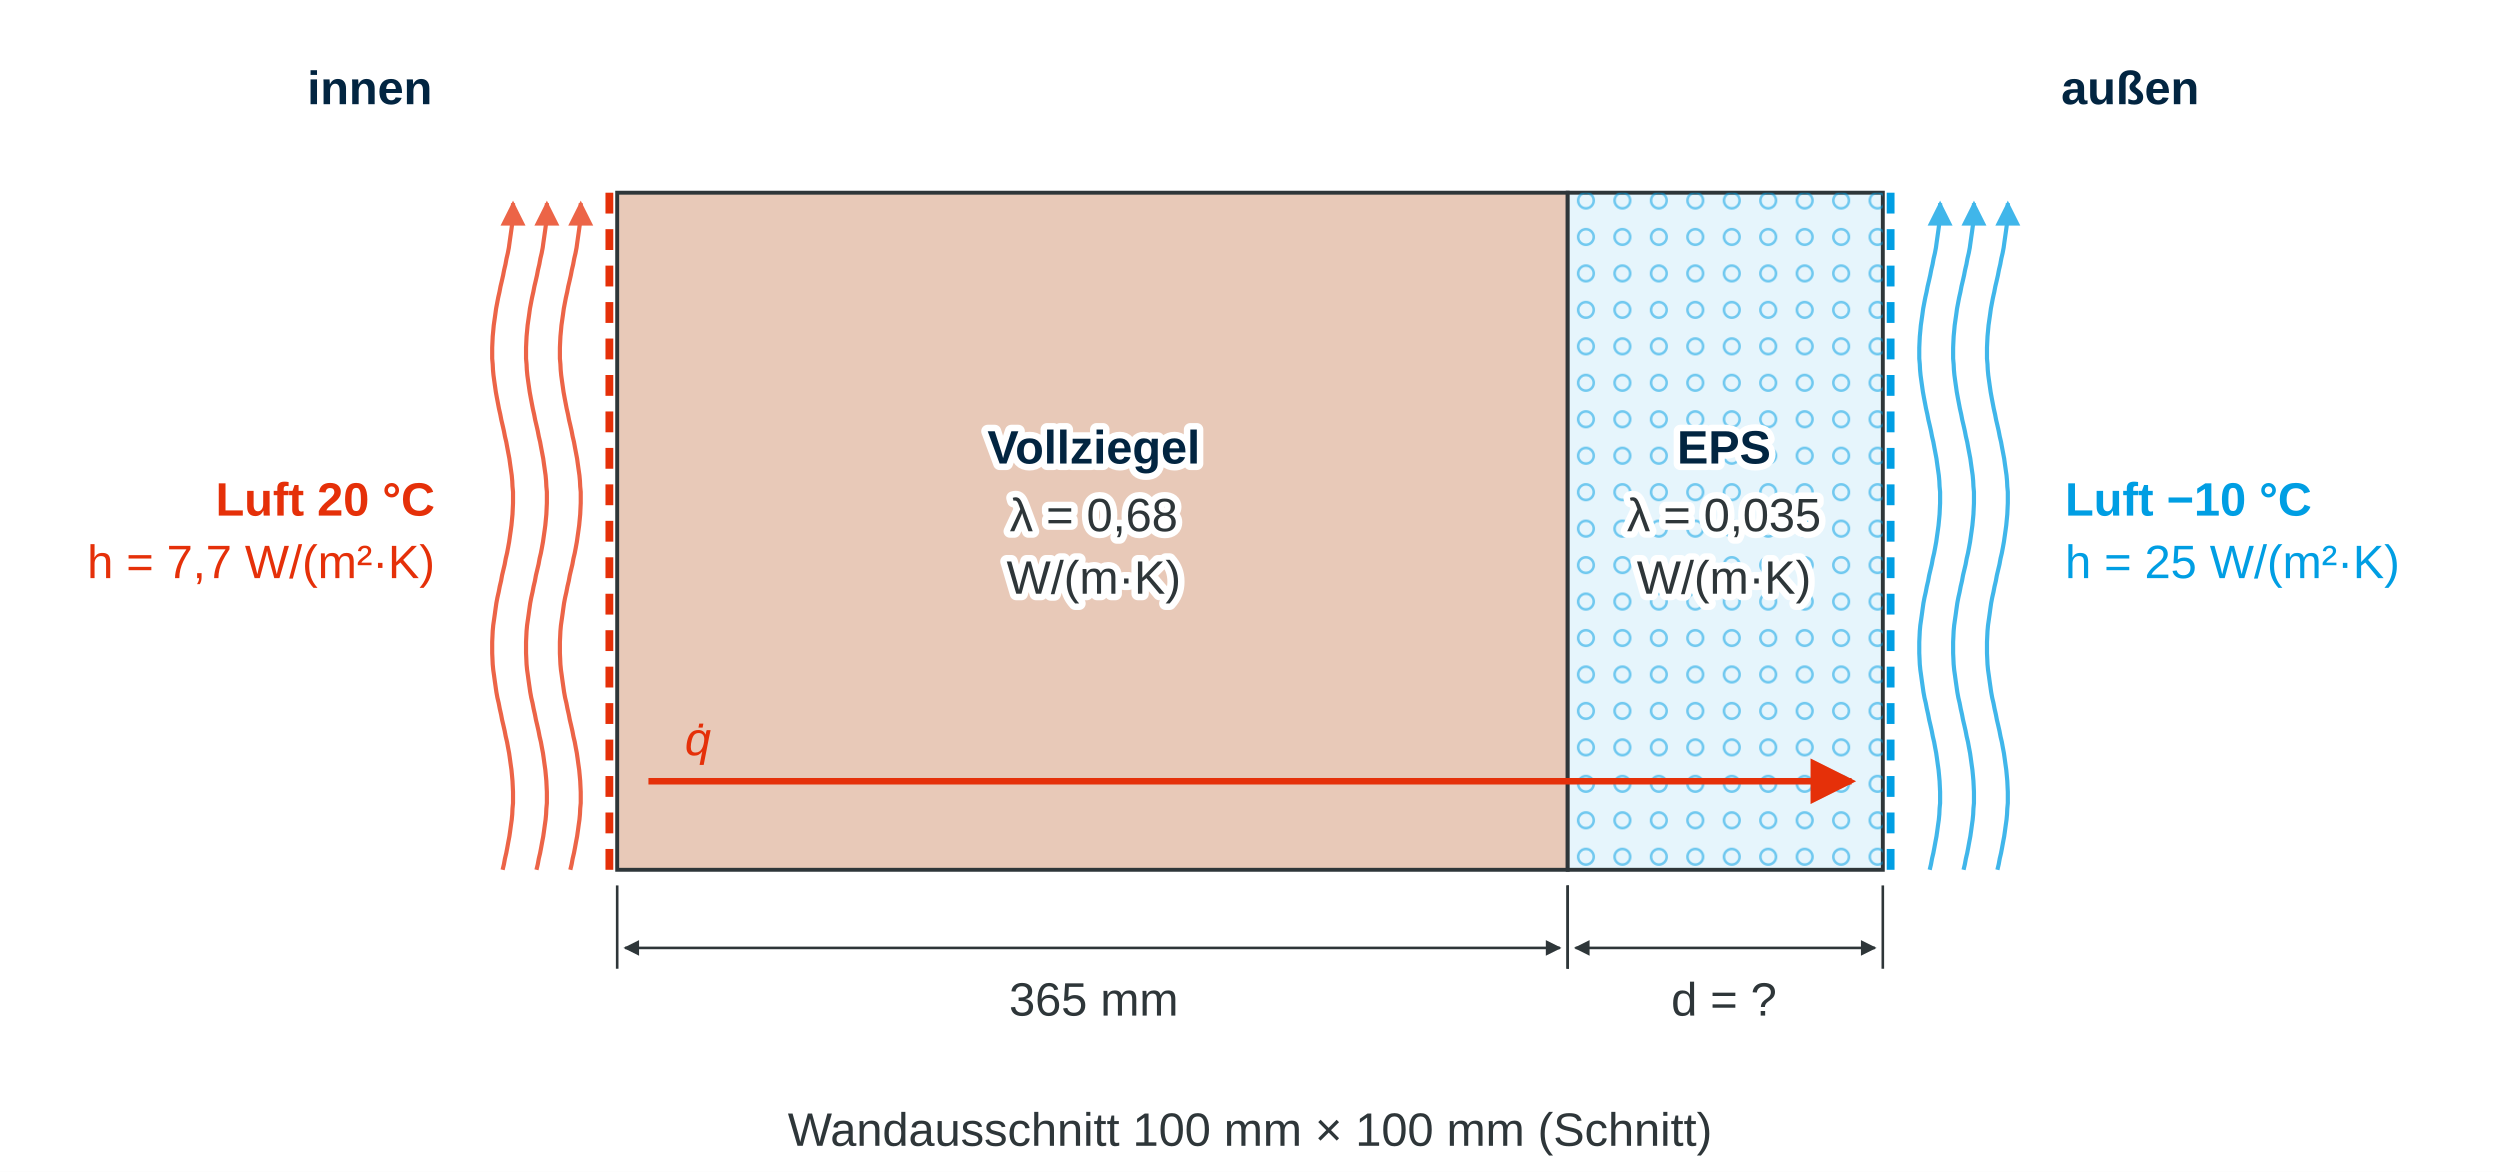
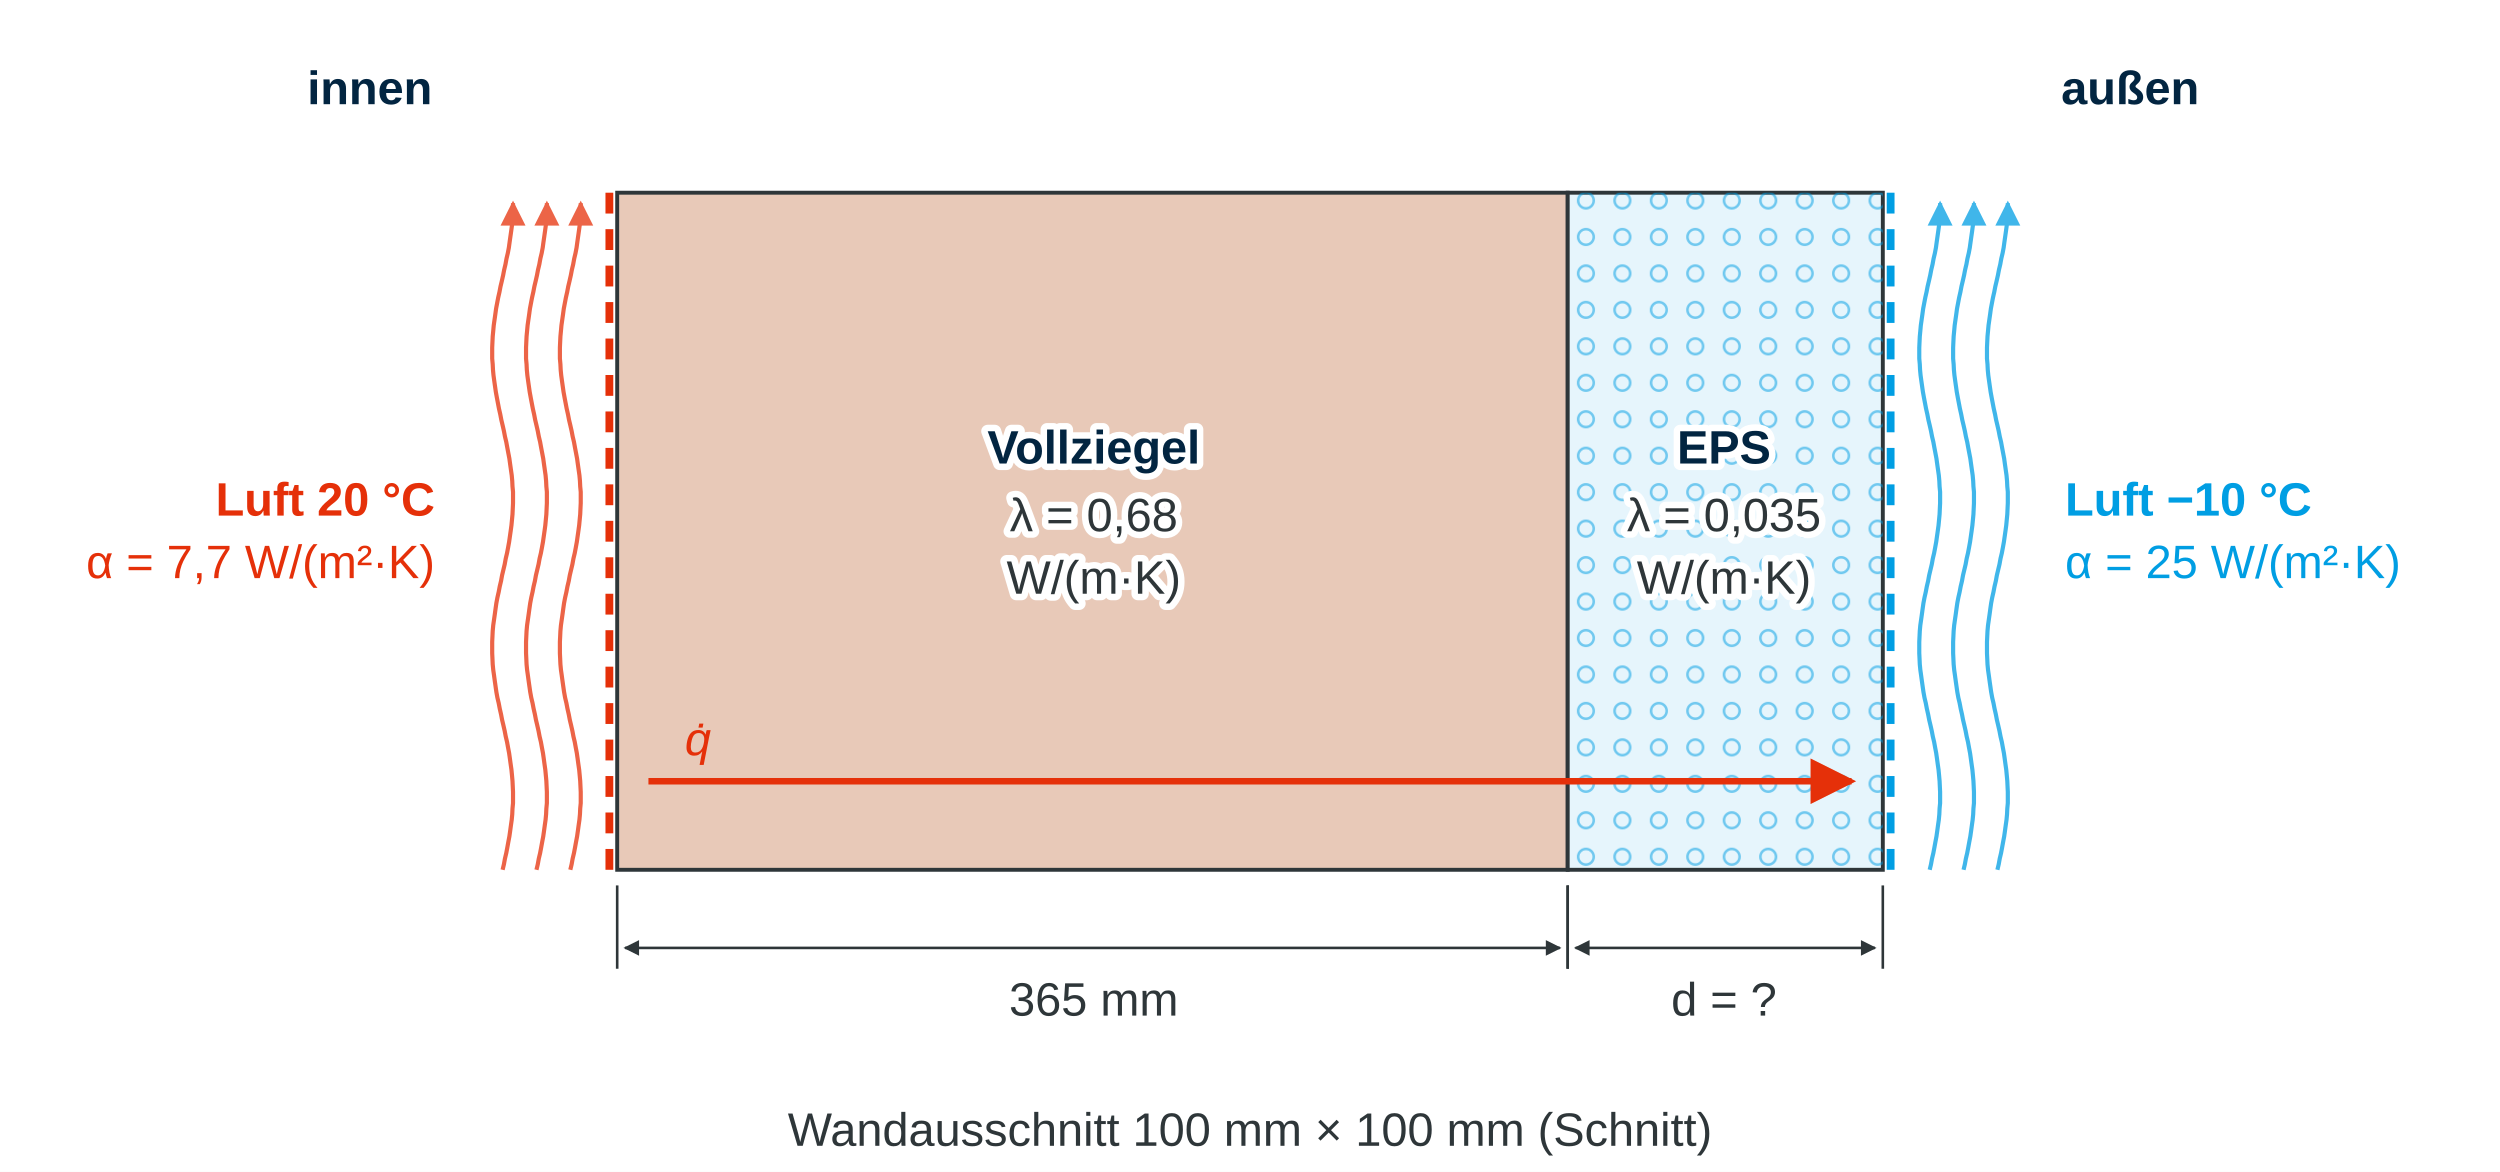
<svg xmlns="http://www.w3.org/2000/svg" viewBox="0 0 960 450" width="960" height="450" font-family="'Source Sans Pro', 'Source Sans 3', Arial, sans-serif">
  <rect width="960" height="450" fill="white" />
  <defs>
    <marker id="pf" viewBox="0 0 10 10" refX="9" refY="5" markerWidth="7" markerHeight="7" orient="auto">
      <path d="M0,0 L10,5 L0,10 z" fill="#E53009" />
    </marker>
    <marker id="pm" viewBox="0 0 10 10" refX="9" refY="5" markerWidth="6" markerHeight="6" orient="auto-start-reverse">
      <path d="M0,0 L10,5 L0,10 z" fill="#2E3639" />
    </marker>
    <marker id="plr" viewBox="0 0 10 10" refX="9" refY="5" markerWidth="6" markerHeight="6" orient="auto">
      <path d="M0,0 L10,5 L0,10 z" fill="#E53009" />
    </marker>
    <marker id="plc" viewBox="0 0 10 10" refX="9" refY="5" markerWidth="6" markerHeight="6" orient="auto">
      <path d="M0,0 L10,5 L0,10 z" fill="#009EE3" />
    </marker>
    <pattern id="eps" width="14" height="14" patternUnits="userSpaceOnUse">
      <circle cx="7" cy="7" r="3" fill="none" stroke="#009EE3" stroke-width="1" opacity="0.5" />
    </pattern>
  </defs>
  <rect x="237.0" y="74" width="365" height="260" fill="#e8c9b8" stroke="#2E3639" stroke-width="1.5" />
  <text x="420" y="178" text-anchor="middle" font-size="18" fill="#022541" font-weight="700" stroke="white" stroke-width="5" stroke-linejoin="round" paint-order="stroke">Vollziegel</text>
  <text x="420" y="204" text-anchor="middle" font-size="18" fill="#2E3639" stroke="white" stroke-width="5" stroke-linejoin="round" paint-order="stroke">λ = 0,68</text>
  <text x="420" y="228" text-anchor="middle" font-size="18" fill="#2E3639" stroke="white" stroke-width="5" stroke-linejoin="round" paint-order="stroke">W/(m·K)</text>
  <line x1="237.0" y1="340" x2="237.0" y2="372" stroke="#2E3639" />
  <line x1="602.0" y1="340" x2="602.0" y2="372" stroke="#2E3639" />
  <line x1="240.0" y1="364" x2="599.0" y2="364" stroke="#2E3639" marker-start="url(#pm)" marker-end="url(#pm)" />
  <text x="420" y="390" text-anchor="middle" font-size="18" fill="#2E3639">365 mm</text>
  <rect x="602.0" y="74" width="121" height="260" fill="#e6f5fc" stroke="#2E3639" stroke-width="1.5" />
  <rect x="602.0" y="74" width="121" height="260" fill="url(#eps)" />
  <text x="662" y="178" text-anchor="middle" font-size="18" fill="#022541" font-weight="700" stroke="white" stroke-width="5" stroke-linejoin="round" paint-order="stroke">EPS</text>
  <text x="662" y="204" text-anchor="middle" font-size="18" fill="#2E3639" stroke="white" stroke-width="5" stroke-linejoin="round" paint-order="stroke">λ = 0,035</text>
  <text x="662" y="228" text-anchor="middle" font-size="18" fill="#2E3639" stroke="white" stroke-width="5" stroke-linejoin="round" paint-order="stroke">W/(m·K)</text>
  <line x1="602.0" y1="340" x2="602.0" y2="372" stroke="#2E3639" />
  <line x1="723.0" y1="340" x2="723.0" y2="372" stroke="#2E3639" />
  <line x1="605.0" y1="364" x2="720.0" y2="364" stroke="#2E3639" marker-start="url(#pm)" marker-end="url(#pm)" />
  <text x="662" y="390" text-anchor="middle" font-size="18" fill="#2E3639">d = ?</text>
  <text x="142" y="40" text-anchor="middle" font-size="18" fill="#022541" font-weight="700">innen</text>
  <text x="818" y="40" text-anchor="middle" font-size="18" fill="#022541" font-weight="700">außen</text>
  <line x1="234.0" y1="74" x2="234.0" y2="334" stroke="#E53009" stroke-width="3" stroke-dasharray="8 6" />
  <path d="M219.0,334.0 L219.5,331.9 L219.9,329.7 L220.4,327.6 L220.8,325.5 L221.2,323.3 L221.6,321.2 L221.9,319.1 L222.2,316.9 L222.5,314.8 L222.7,312.7 L222.8,310.5 L223.0,308.4 L223.0,306.3 L223.0,304.1 L222.9,302.0 L222.8,299.9 L222.6,297.7 L222.4,295.6 L222.1,293.5 L221.8,291.3 L221.5,289.2 L221.1,287.1 L220.7,284.9 L220.2,282.8 L219.8,280.7 L219.3,278.5 L218.8,276.4 L218.4,274.3 L217.9,272.1 L217.5,270.0 L217.0,267.9 L216.6,265.7 L216.3,263.6 L216.0,261.5 L215.7,259.3 L215.4,257.2 L215.2,255.1 L215.1,252.9 L215.0,250.8 L215.0,248.7 L215.0,246.5 L215.1,244.4 L215.2,242.3 L215.4,240.1 L215.7,238.0 L216.0,235.9 L216.3,233.7 L216.6,231.6 L217.0,229.5 L217.5,227.3 L217.9,225.2 L218.4,223.1 L218.8,220.9 L219.3,218.8 L219.8,216.7 L220.2,214.5 L220.7,212.4 L221.1,210.3 L221.5,208.1 L221.8,206.0 L222.1,203.9 L222.4,201.7 L222.6,199.6 L222.8,197.5 L222.9,195.3 L223.0,193.2 L223.0,191.1 L223.0,188.9 L222.8,186.8 L222.7,184.7 L222.5,182.5 L222.2,180.4 L221.9,178.3 L221.6,176.1 L221.2,174.0 L220.8,171.9 L220.4,169.7 L219.9,167.6 L219.5,165.5 L219.0,163.3 L218.5,161.2 L218.1,159.1 L217.6,156.9 L217.2,154.8 L216.8,152.7 L216.4,150.5 L216.1,148.4 L215.8,146.3 L215.5,144.1 L215.3,142.0 L215.2,139.9 L215.0,137.7 L215.0,135.6 L215.0,133.5 L215.1,131.3 L215.2,129.2 L215.4,127.1 L215.6,124.9 L215.9,122.8 L216.2,120.7 L216.5,118.5 L216.9,116.4 L217.3,114.3 L217.8,112.1 L218.2,110.0 L218.7,107.9 L219.2,105.7 L219.6,103.6 L220.1,101.5 L220.5,99.3 L221.0,97.2 L221.4,95.1 L221.7,92.9 L222.0,90.8 L222.3,88.7 L222.6,86.5 L222.8,84.4 L222.9,82.3 L223.0,80.1 L223.0,78.0" fill="none" stroke="#E53009" stroke-width="1.6" opacity="0.75" stroke-linejoin="round" marker-end="url(#plr)" />
  <path d="M206.0,334.0 L206.5,331.9 L206.9,329.7 L207.4,327.6 L207.8,325.5 L208.2,323.3 L208.6,321.2 L208.9,319.1 L209.2,316.9 L209.5,314.8 L209.7,312.7 L209.8,310.5 L210.0,308.4 L210.0,306.3 L210.0,304.1 L209.9,302.0 L209.8,299.9 L209.6,297.7 L209.4,295.6 L209.1,293.5 L208.8,291.3 L208.5,289.2 L208.1,287.1 L207.7,284.9 L207.2,282.8 L206.8,280.7 L206.3,278.5 L205.8,276.4 L205.4,274.3 L204.9,272.1 L204.5,270.0 L204.0,267.9 L203.6,265.7 L203.3,263.6 L203.0,261.5 L202.7,259.3 L202.4,257.2 L202.2,255.1 L202.1,252.9 L202.0,250.8 L202.0,248.7 L202.0,246.5 L202.1,244.4 L202.2,242.3 L202.4,240.1 L202.7,238.0 L203.0,235.9 L203.3,233.7 L203.6,231.6 L204.0,229.5 L204.5,227.3 L204.9,225.2 L205.4,223.1 L205.8,220.9 L206.3,218.8 L206.8,216.7 L207.2,214.5 L207.7,212.4 L208.1,210.3 L208.5,208.1 L208.8,206.0 L209.1,203.9 L209.4,201.7 L209.6,199.6 L209.8,197.5 L209.9,195.3 L210.0,193.2 L210.0,191.1 L210.0,188.9 L209.8,186.8 L209.7,184.7 L209.5,182.5 L209.2,180.4 L208.9,178.3 L208.6,176.1 L208.2,174.0 L207.8,171.9 L207.4,169.7 L206.9,167.6 L206.5,165.5 L206.0,163.3 L205.5,161.2 L205.1,159.1 L204.6,156.9 L204.2,154.8 L203.8,152.7 L203.4,150.5 L203.1,148.4 L202.8,146.3 L202.5,144.1 L202.3,142.0 L202.2,139.9 L202.0,137.7 L202.0,135.6 L202.0,133.5 L202.1,131.3 L202.2,129.2 L202.4,127.1 L202.6,124.9 L202.9,122.8 L203.2,120.7 L203.5,118.5 L203.9,116.4 L204.3,114.3 L204.8,112.1 L205.2,110.0 L205.7,107.9 L206.2,105.7 L206.6,103.6 L207.1,101.5 L207.5,99.3 L208.0,97.2 L208.4,95.1 L208.7,92.9 L209.0,90.8 L209.3,88.7 L209.6,86.5 L209.8,84.4 L209.9,82.3 L210.0,80.1 L210.0,78.0" fill="none" stroke="#E53009" stroke-width="1.6" opacity="0.75" stroke-linejoin="round" marker-end="url(#plr)" />
  <path d="M193.0,334.0 L193.5,331.9 L193.9,329.7 L194.4,327.6 L194.8,325.5 L195.2,323.3 L195.6,321.2 L195.9,319.1 L196.2,316.9 L196.5,314.8 L196.7,312.7 L196.8,310.5 L197.0,308.4 L197.0,306.3 L197.0,304.1 L196.9,302.0 L196.8,299.9 L196.6,297.7 L196.4,295.6 L196.1,293.5 L195.8,291.3 L195.5,289.2 L195.1,287.1 L194.7,284.9 L194.2,282.8 L193.8,280.7 L193.3,278.5 L192.8,276.4 L192.4,274.3 L191.9,272.1 L191.5,270.0 L191.0,267.9 L190.6,265.7 L190.3,263.6 L190.0,261.5 L189.7,259.3 L189.4,257.2 L189.2,255.1 L189.1,252.9 L189.0,250.8 L189.0,248.7 L189.0,246.5 L189.1,244.4 L189.2,242.3 L189.4,240.1 L189.7,238.0 L190.0,235.9 L190.3,233.7 L190.6,231.6 L191.0,229.5 L191.5,227.3 L191.9,225.2 L192.4,223.1 L192.8,220.9 L193.3,218.8 L193.8,216.7 L194.2,214.5 L194.7,212.4 L195.1,210.3 L195.5,208.1 L195.8,206.0 L196.1,203.9 L196.4,201.7 L196.6,199.6 L196.8,197.5 L196.9,195.3 L197.0,193.2 L197.0,191.1 L197.0,188.9 L196.8,186.8 L196.7,184.7 L196.5,182.5 L196.2,180.4 L195.9,178.3 L195.6,176.1 L195.2,174.0 L194.8,171.9 L194.4,169.7 L193.9,167.6 L193.5,165.5 L193.0,163.3 L192.5,161.2 L192.1,159.1 L191.6,156.9 L191.2,154.8 L190.8,152.7 L190.4,150.5 L190.1,148.4 L189.8,146.3 L189.5,144.1 L189.3,142.0 L189.2,139.9 L189.0,137.7 L189.0,135.6 L189.0,133.5 L189.1,131.3 L189.2,129.2 L189.4,127.1 L189.6,124.9 L189.9,122.8 L190.2,120.7 L190.5,118.5 L190.9,116.4 L191.3,114.3 L191.8,112.1 L192.2,110.0 L192.7,107.9 L193.2,105.7 L193.6,103.6 L194.1,101.5 L194.5,99.3 L195.0,97.2 L195.4,95.1 L195.7,92.9 L196.0,90.8 L196.3,88.7 L196.6,86.5 L196.8,84.4 L196.9,82.3 L197.0,80.1 L197.0,78.0" fill="none" stroke="#E53009" stroke-width="1.6" opacity="0.75" stroke-linejoin="round" marker-end="url(#plr)" />
  <text x="167" y="198" text-anchor="end" font-size="18" fill="#E53009" font-weight="700">Luft 20 °C</text>
-   <text x="167" y="222" text-anchor="end" font-size="18" fill="#E53009">h = 7,7 W/(m²·K)</text>
+   <text x="167" y="222" text-anchor="end" font-size="18" fill="#E53009">α = 7,7 W/(m²·K)</text>
  <line x1="726.0" y1="74" x2="726.0" y2="334" stroke="#009EE3" stroke-width="3" stroke-dasharray="8 6" />
  <path d="M741.0,334.0 L741.5,331.9 L741.9,329.7 L742.4,327.6 L742.8,325.5 L743.2,323.3 L743.6,321.2 L743.9,319.1 L744.2,316.9 L744.5,314.8 L744.7,312.7 L744.8,310.5 L745.0,308.4 L745.0,306.3 L745.0,304.1 L744.9,302.0 L744.8,299.9 L744.6,297.7 L744.4,295.6 L744.1,293.5 L743.8,291.3 L743.5,289.2 L743.1,287.1 L742.7,284.9 L742.2,282.8 L741.8,280.7 L741.3,278.5 L740.8,276.4 L740.4,274.3 L739.9,272.1 L739.5,270.0 L739.0,267.9 L738.6,265.7 L738.3,263.6 L738.0,261.5 L737.7,259.3 L737.4,257.2 L737.2,255.1 L737.1,252.9 L737.0,250.8 L737.0,248.7 L737.0,246.5 L737.1,244.4 L737.2,242.3 L737.4,240.1 L737.7,238.0 L738.0,235.9 L738.3,233.7 L738.6,231.6 L739.0,229.5 L739.5,227.3 L739.9,225.2 L740.4,223.1 L740.8,220.9 L741.3,218.8 L741.8,216.7 L742.2,214.5 L742.7,212.4 L743.1,210.3 L743.5,208.1 L743.8,206.0 L744.1,203.9 L744.4,201.7 L744.6,199.6 L744.8,197.5 L744.9,195.3 L745.0,193.2 L745.0,191.1 L745.0,188.9 L744.8,186.8 L744.7,184.7 L744.5,182.5 L744.2,180.4 L743.9,178.3 L743.6,176.1 L743.2,174.0 L742.8,171.9 L742.4,169.7 L741.9,167.6 L741.5,165.5 L741.0,163.3 L740.5,161.2 L740.1,159.1 L739.6,156.9 L739.2,154.8 L738.8,152.7 L738.4,150.5 L738.1,148.4 L737.8,146.3 L737.5,144.1 L737.3,142.0 L737.2,139.9 L737.0,137.7 L737.0,135.6 L737.0,133.5 L737.1,131.3 L737.2,129.2 L737.4,127.1 L737.6,124.9 L737.9,122.8 L738.2,120.7 L738.5,118.5 L738.9,116.4 L739.3,114.3 L739.8,112.1 L740.2,110.0 L740.7,107.9 L741.2,105.7 L741.6,103.6 L742.1,101.5 L742.5,99.3 L743.0,97.2 L743.4,95.1 L743.7,92.9 L744.0,90.8 L744.3,88.7 L744.6,86.5 L744.8,84.4 L744.9,82.3 L745.0,80.1 L745.0,78.0" fill="none" stroke="#009EE3" stroke-width="1.6" opacity="0.75" stroke-linejoin="round" marker-end="url(#plc)" />
  <path d="M754.0,334.0 L754.5,331.9 L754.9,329.7 L755.4,327.6 L755.8,325.5 L756.2,323.3 L756.6,321.2 L756.9,319.1 L757.2,316.9 L757.5,314.8 L757.7,312.7 L757.8,310.5 L758.0,308.4 L758.0,306.3 L758.0,304.1 L757.9,302.0 L757.8,299.9 L757.6,297.7 L757.4,295.6 L757.1,293.5 L756.8,291.3 L756.5,289.2 L756.1,287.1 L755.7,284.9 L755.2,282.8 L754.8,280.7 L754.3,278.5 L753.8,276.4 L753.4,274.3 L752.9,272.1 L752.5,270.0 L752.0,267.9 L751.6,265.7 L751.3,263.6 L751.0,261.5 L750.7,259.3 L750.4,257.2 L750.2,255.1 L750.1,252.9 L750.0,250.8 L750.0,248.7 L750.0,246.5 L750.1,244.4 L750.2,242.3 L750.4,240.1 L750.7,238.0 L751.0,235.9 L751.3,233.7 L751.6,231.6 L752.0,229.5 L752.5,227.3 L752.9,225.2 L753.4,223.1 L753.8,220.9 L754.3,218.8 L754.8,216.7 L755.2,214.5 L755.7,212.4 L756.1,210.3 L756.5,208.1 L756.8,206.0 L757.1,203.9 L757.4,201.7 L757.6,199.6 L757.8,197.5 L757.9,195.3 L758.0,193.2 L758.0,191.1 L758.0,188.9 L757.8,186.8 L757.7,184.7 L757.5,182.5 L757.2,180.4 L756.9,178.3 L756.6,176.1 L756.2,174.0 L755.8,171.9 L755.4,169.7 L754.9,167.6 L754.5,165.5 L754.0,163.3 L753.5,161.2 L753.1,159.1 L752.6,156.9 L752.2,154.8 L751.8,152.7 L751.4,150.5 L751.1,148.4 L750.8,146.3 L750.5,144.1 L750.3,142.0 L750.2,139.9 L750.0,137.7 L750.0,135.6 L750.0,133.5 L750.1,131.3 L750.2,129.2 L750.4,127.1 L750.6,124.9 L750.9,122.8 L751.2,120.7 L751.5,118.5 L751.9,116.4 L752.3,114.3 L752.8,112.1 L753.2,110.0 L753.7,107.9 L754.2,105.7 L754.6,103.6 L755.1,101.5 L755.5,99.3 L756.0,97.2 L756.4,95.1 L756.7,92.9 L757.0,90.8 L757.3,88.7 L757.6,86.5 L757.8,84.4 L757.9,82.3 L758.0,80.1 L758.0,78.0" fill="none" stroke="#009EE3" stroke-width="1.6" opacity="0.75" stroke-linejoin="round" marker-end="url(#plc)" />
  <path d="M767.0,334.0 L767.5,331.9 L767.9,329.7 L768.4,327.6 L768.8,325.5 L769.2,323.3 L769.6,321.2 L769.9,319.1 L770.2,316.9 L770.5,314.8 L770.7,312.7 L770.8,310.5 L771.0,308.4 L771.0,306.3 L771.0,304.1 L770.9,302.0 L770.8,299.9 L770.6,297.7 L770.4,295.6 L770.1,293.5 L769.8,291.3 L769.5,289.2 L769.1,287.1 L768.7,284.9 L768.2,282.8 L767.8,280.7 L767.3,278.5 L766.8,276.4 L766.4,274.3 L765.9,272.1 L765.5,270.0 L765.0,267.9 L764.6,265.7 L764.3,263.6 L764.0,261.5 L763.7,259.3 L763.4,257.2 L763.2,255.1 L763.1,252.9 L763.0,250.8 L763.0,248.7 L763.0,246.5 L763.1,244.4 L763.2,242.3 L763.4,240.1 L763.7,238.0 L764.0,235.9 L764.3,233.7 L764.6,231.6 L765.0,229.5 L765.5,227.3 L765.9,225.2 L766.4,223.1 L766.8,220.9 L767.3,218.8 L767.8,216.7 L768.2,214.5 L768.7,212.4 L769.1,210.3 L769.5,208.1 L769.8,206.0 L770.1,203.9 L770.4,201.7 L770.6,199.6 L770.8,197.5 L770.9,195.3 L771.0,193.2 L771.0,191.1 L771.0,188.9 L770.8,186.8 L770.7,184.7 L770.5,182.5 L770.2,180.4 L769.9,178.3 L769.6,176.1 L769.2,174.0 L768.8,171.9 L768.4,169.7 L767.9,167.6 L767.5,165.5 L767.0,163.3 L766.5,161.2 L766.1,159.1 L765.6,156.9 L765.2,154.8 L764.8,152.7 L764.4,150.5 L764.1,148.4 L763.8,146.3 L763.5,144.1 L763.3,142.0 L763.2,139.9 L763.0,137.7 L763.0,135.6 L763.0,133.5 L763.1,131.3 L763.2,129.2 L763.4,127.1 L763.6,124.9 L763.9,122.8 L764.2,120.7 L764.5,118.5 L764.9,116.4 L765.3,114.3 L765.8,112.1 L766.2,110.0 L766.7,107.9 L767.2,105.7 L767.6,103.6 L768.1,101.5 L768.5,99.3 L769.0,97.2 L769.4,95.1 L769.7,92.9 L770.0,90.8 L770.3,88.7 L770.6,86.5 L770.8,84.4 L770.9,82.3 L771.0,80.1 L771.0,78.0" fill="none" stroke="#009EE3" stroke-width="1.6" opacity="0.75" stroke-linejoin="round" marker-end="url(#plc)" />
  <text x="793" y="198" text-anchor="start" font-size="18" fill="#009EE3" font-weight="700">Luft −10 °C</text>
-   <text x="793" y="222" text-anchor="start" font-size="18" fill="#009EE3">h = 25 W/(m²·K)</text>
+   <text x="793" y="222" text-anchor="start" font-size="18" fill="#009EE3">α = 25 W/(m²·K)</text>
  <line x1="249.0" y1="300" x2="711.0" y2="300" stroke="#E53009" stroke-width="2.5" marker-end="url(#pf)" />
  <text x="263" y="290" text-anchor="start" font-size="18" fill="#E53009" font-style="italic">q̇</text>
  <text x="480" y="440" text-anchor="middle" font-size="18" fill="#2E3639">Wandausschnitt 100 mm × 100 mm (Schnitt)</text>
</svg>
